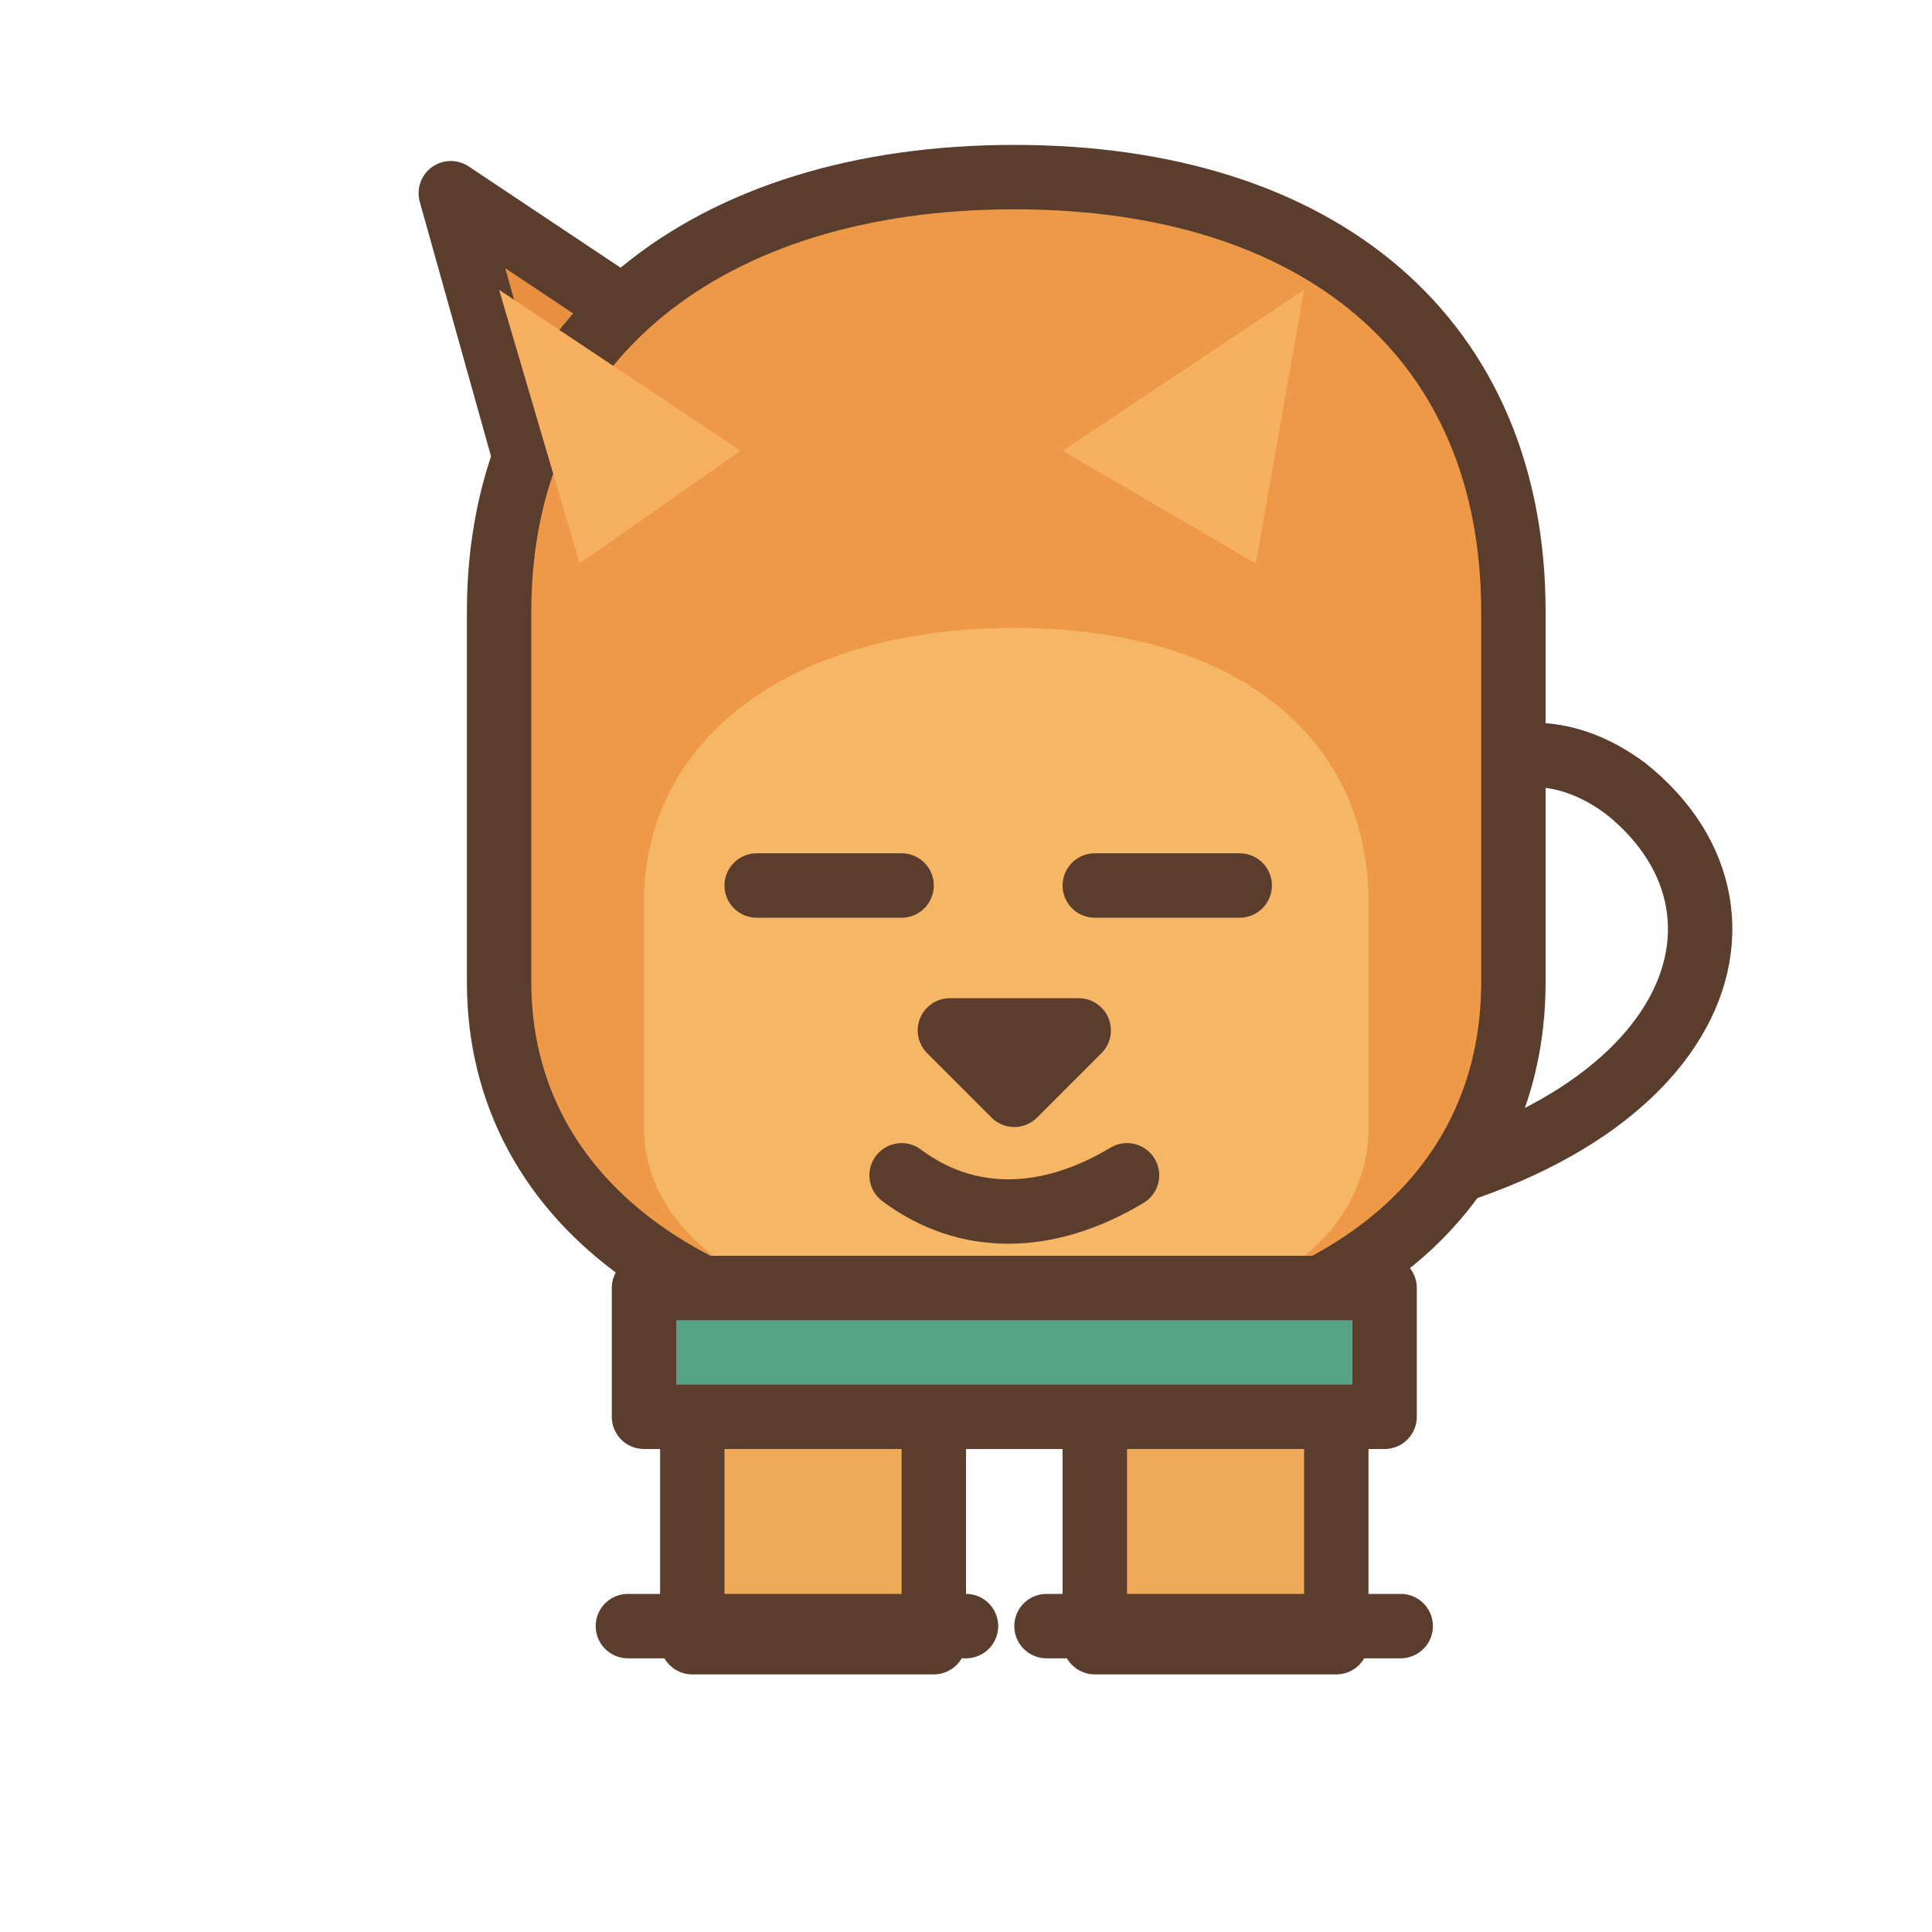
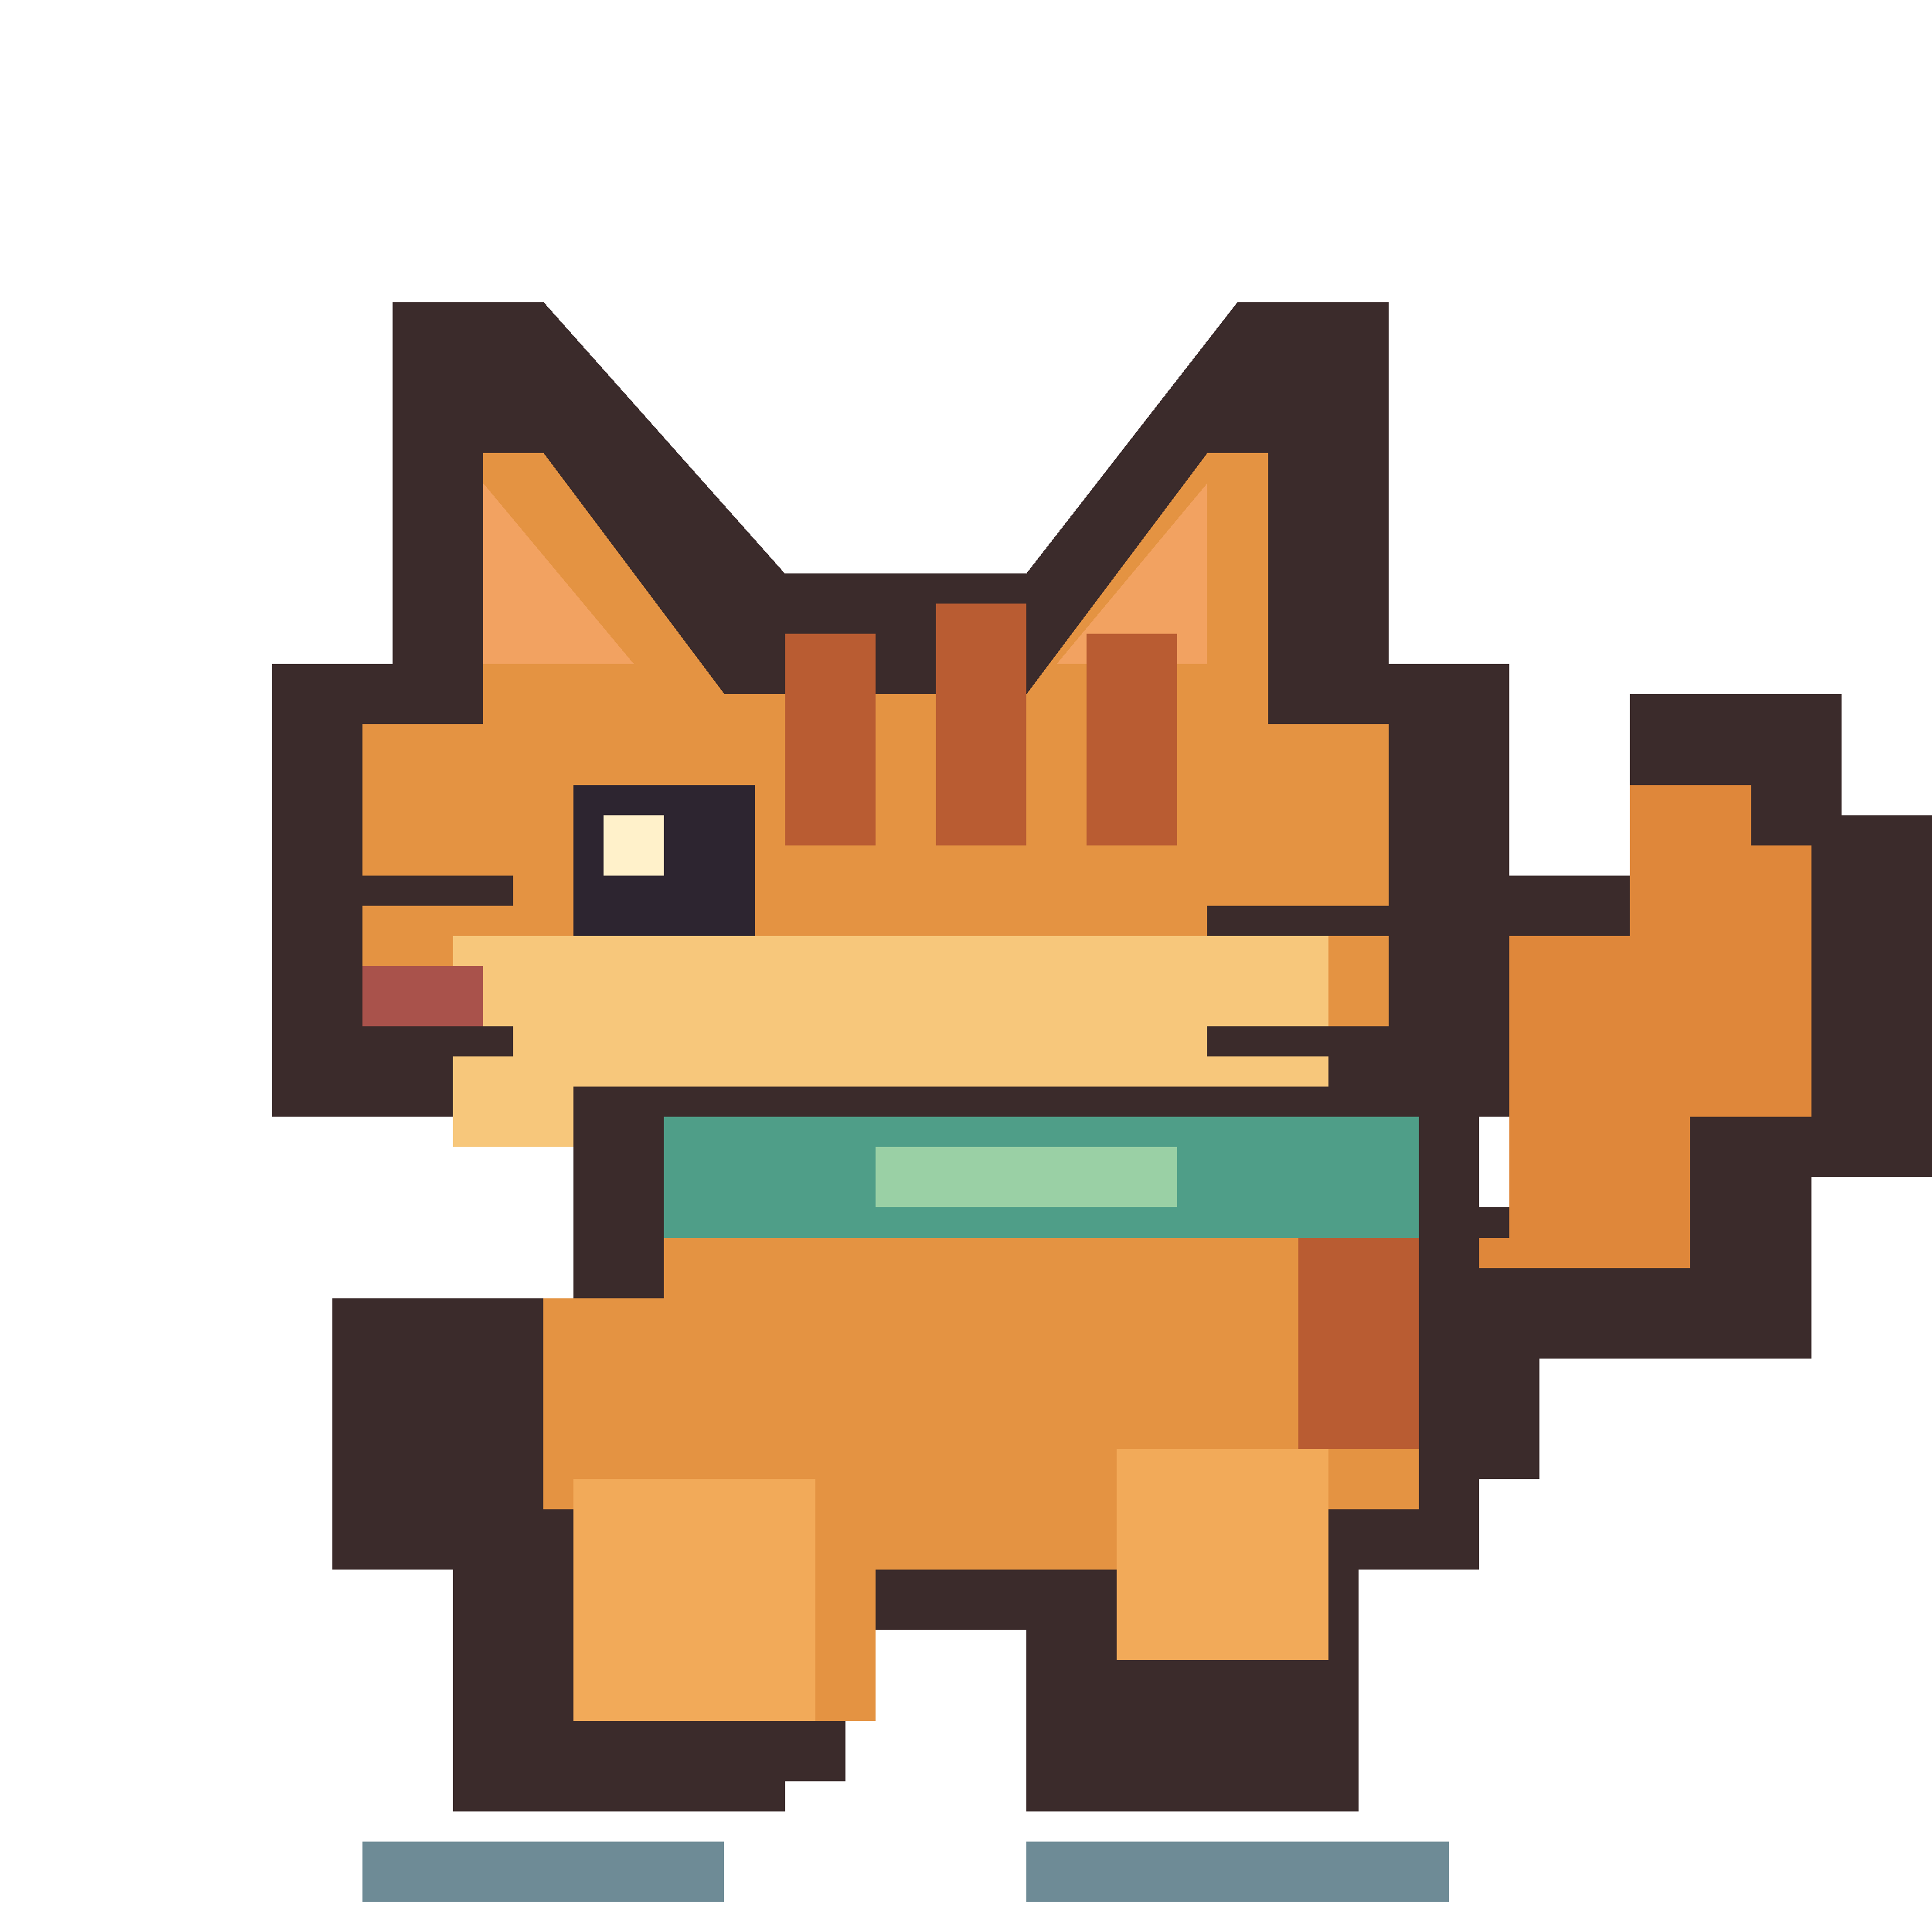
- <svg xmlns="http://www.w3.org/2000/svg" viewBox="0 0 120 120" aria-label="散步中的小橘">
-   <g stroke="#5a3d2d" stroke-width="4" stroke-linejoin="round" stroke-linecap="round">
-     <path d="M80 75c25-3 31-18 21-26-8-6-16 2-11 9" fill="none" />
-     <path d="M35 37 28 12l21 14 21-14-3 28" fill="#e89041" />
-     <path d="M31 38c0-17 13-27 32-27s31 10 31 27v23c0 14-12 23-31 23S31 75 31 61z" fill="#ed9948" />
-     <path d="M40 56c0-10 9-17 23-17s22 7 22 17v14c0 8-9 13-22 13s-23-5-23-13z" fill="#f5b765" stroke="none" />
-     <path d="M47 55h9M68 55h9M59 64h8l-4 4zM56 73c4 3 9 3 14 0" fill="none" />
-     <path d="M43 84h15v18H43zM68 84h15v18H68z" fill="#efaa58" />
-     <path d="M39 101h21M65 101h22" fill="none" />
-     <path d="M40 80h46v8H40z" fill="#55a486" />
+ <svg xmlns="http://www.w3.org/2000/svg" viewBox="0 0 256 256" shape-rendering="crispEdges" aria-label="小橘像素风散步">
+   <g transform="scale(4)">
+     <path fill="#3b2b2b" d="M43 40h7V29h4v-6h7v4h3v12h-4v6h-9v4h-8z" />
+     <path fill="#df873a" d="M46 41h4V31h4v-5h4v2h2v9h-4v5h-7v4h-3z" />
+     <path fill="#3b2b2b" d="M9 37V22h4V10h5l8 9h8l7-9h5v12h4v15H9z" />
+     <path fill="#e49342" d="M12 34V24h4V15h2l6 8h10l6-8h2v9h4v10z" />
+     <path fill="#f2a261" d="M16 16v6h5zM40 16v6h-5z" />
+     <path fill="#b95c32" d="M26 21h3v7h-3zM31 20h3v8h-3zM36 21h3v7h-3z" />
+     <path fill="#2d2530" d="M19 26h6v5h-6z" />
+     <path fill="#fff1ca" d="M20 27h2v2h-2z" />
+     <path fill="#f7c77b" d="M15 31h29v7H15z" />
+     <path fill="#a9524b" d="M12 32h4v3h-4z" />
+     <path fill="#3b2b2b" d="M10 29h7v1h-7zM10 34h7v1h-7zM40 30h8v1h-8zM40 34h8v1h-8z" />
+     <path fill="#3b2b2b" d="M19 36h30v16h-4v8H34v-6h-8v6H15v-8h-4V43h8z" />
+     <path fill="#e49342" d="M22 39h25v11h-5v7h-5v-5h-8v5h-6v-7h-5v-7h4z" />
+     <path fill="#4f9e88" d="M22 37h25v4H22z" />
+     <path fill="#9ad0a5" d="M29 38h10v2H29z" />
+     <path fill="#f2aa59" d="M19 49h8v8h-8zM37 48h7v7h-7z" />
+     <path fill="#3b2b2b" d="M17 57h11v2H17zM35 55h10v2H35z" />
+     <path fill="#b95c32" d="M43 41h4v7h-4z" />
+     <path fill="#6e8b96" d="M12 61h12v2H12zM34 61h14v2H34z" />
  </g>
-   <path d="M36 35 31 18l15 10M78 35l3-17-15 10" fill="#f6b060" />
</svg>
